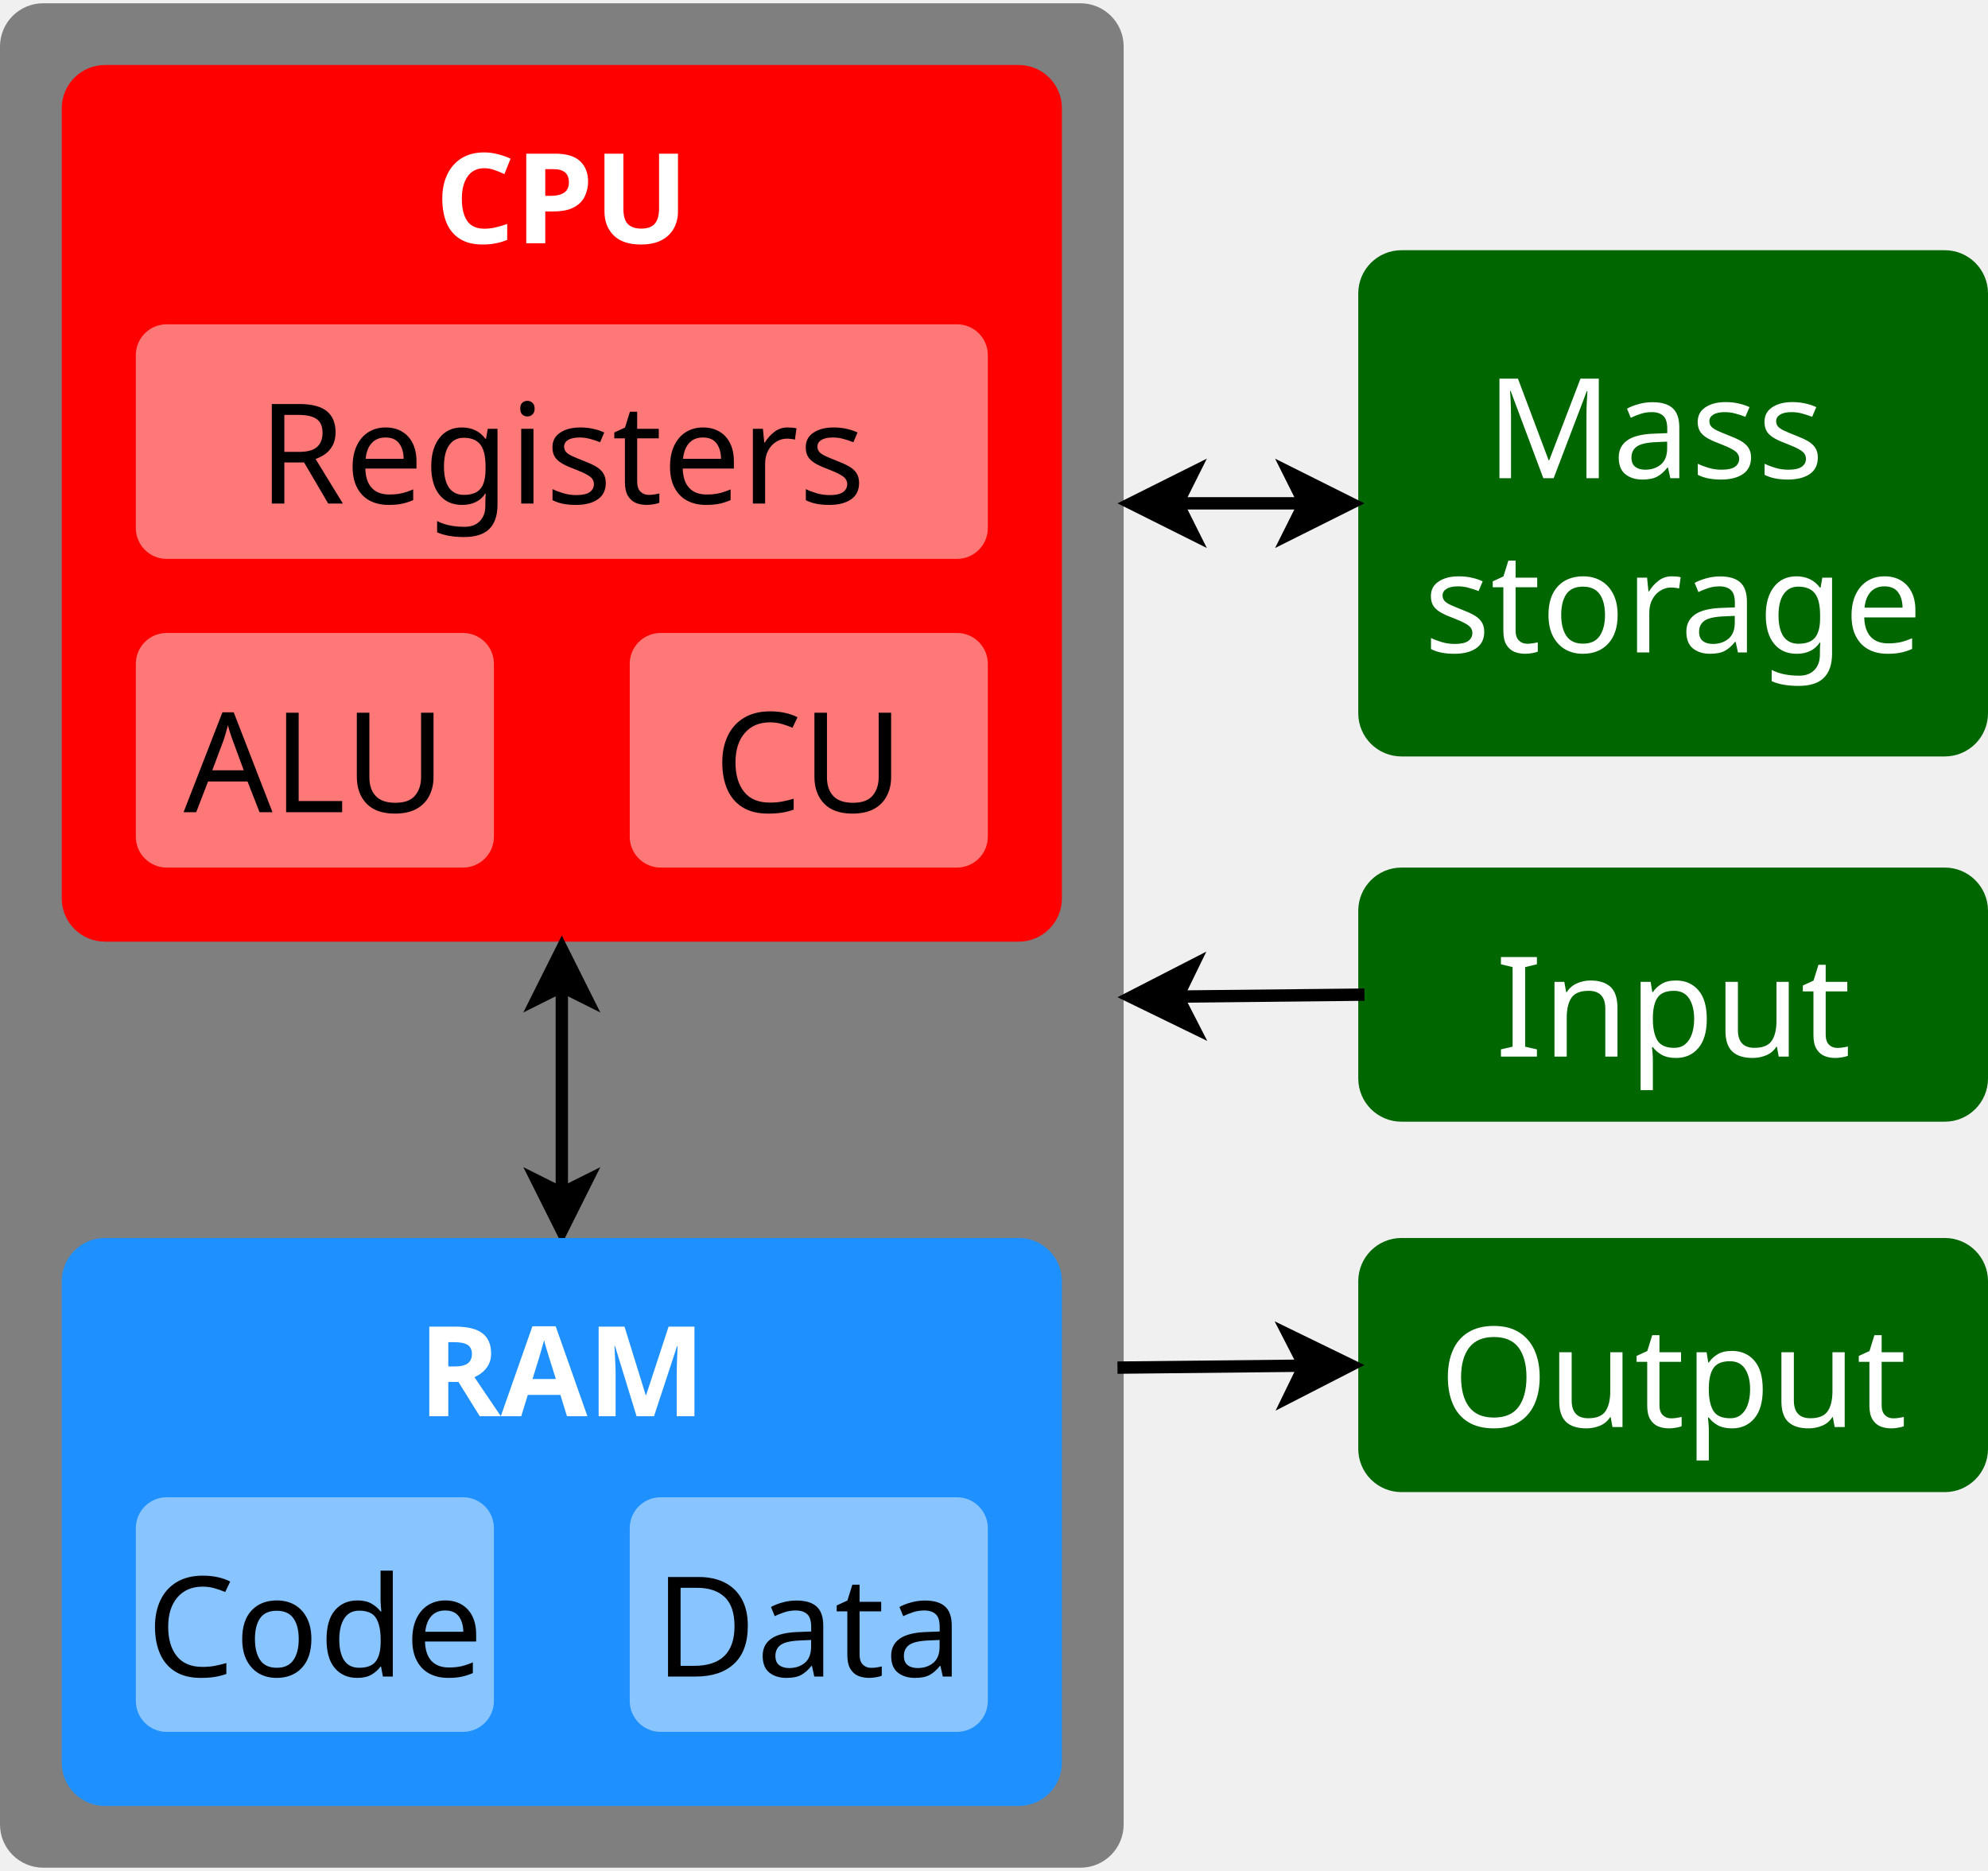
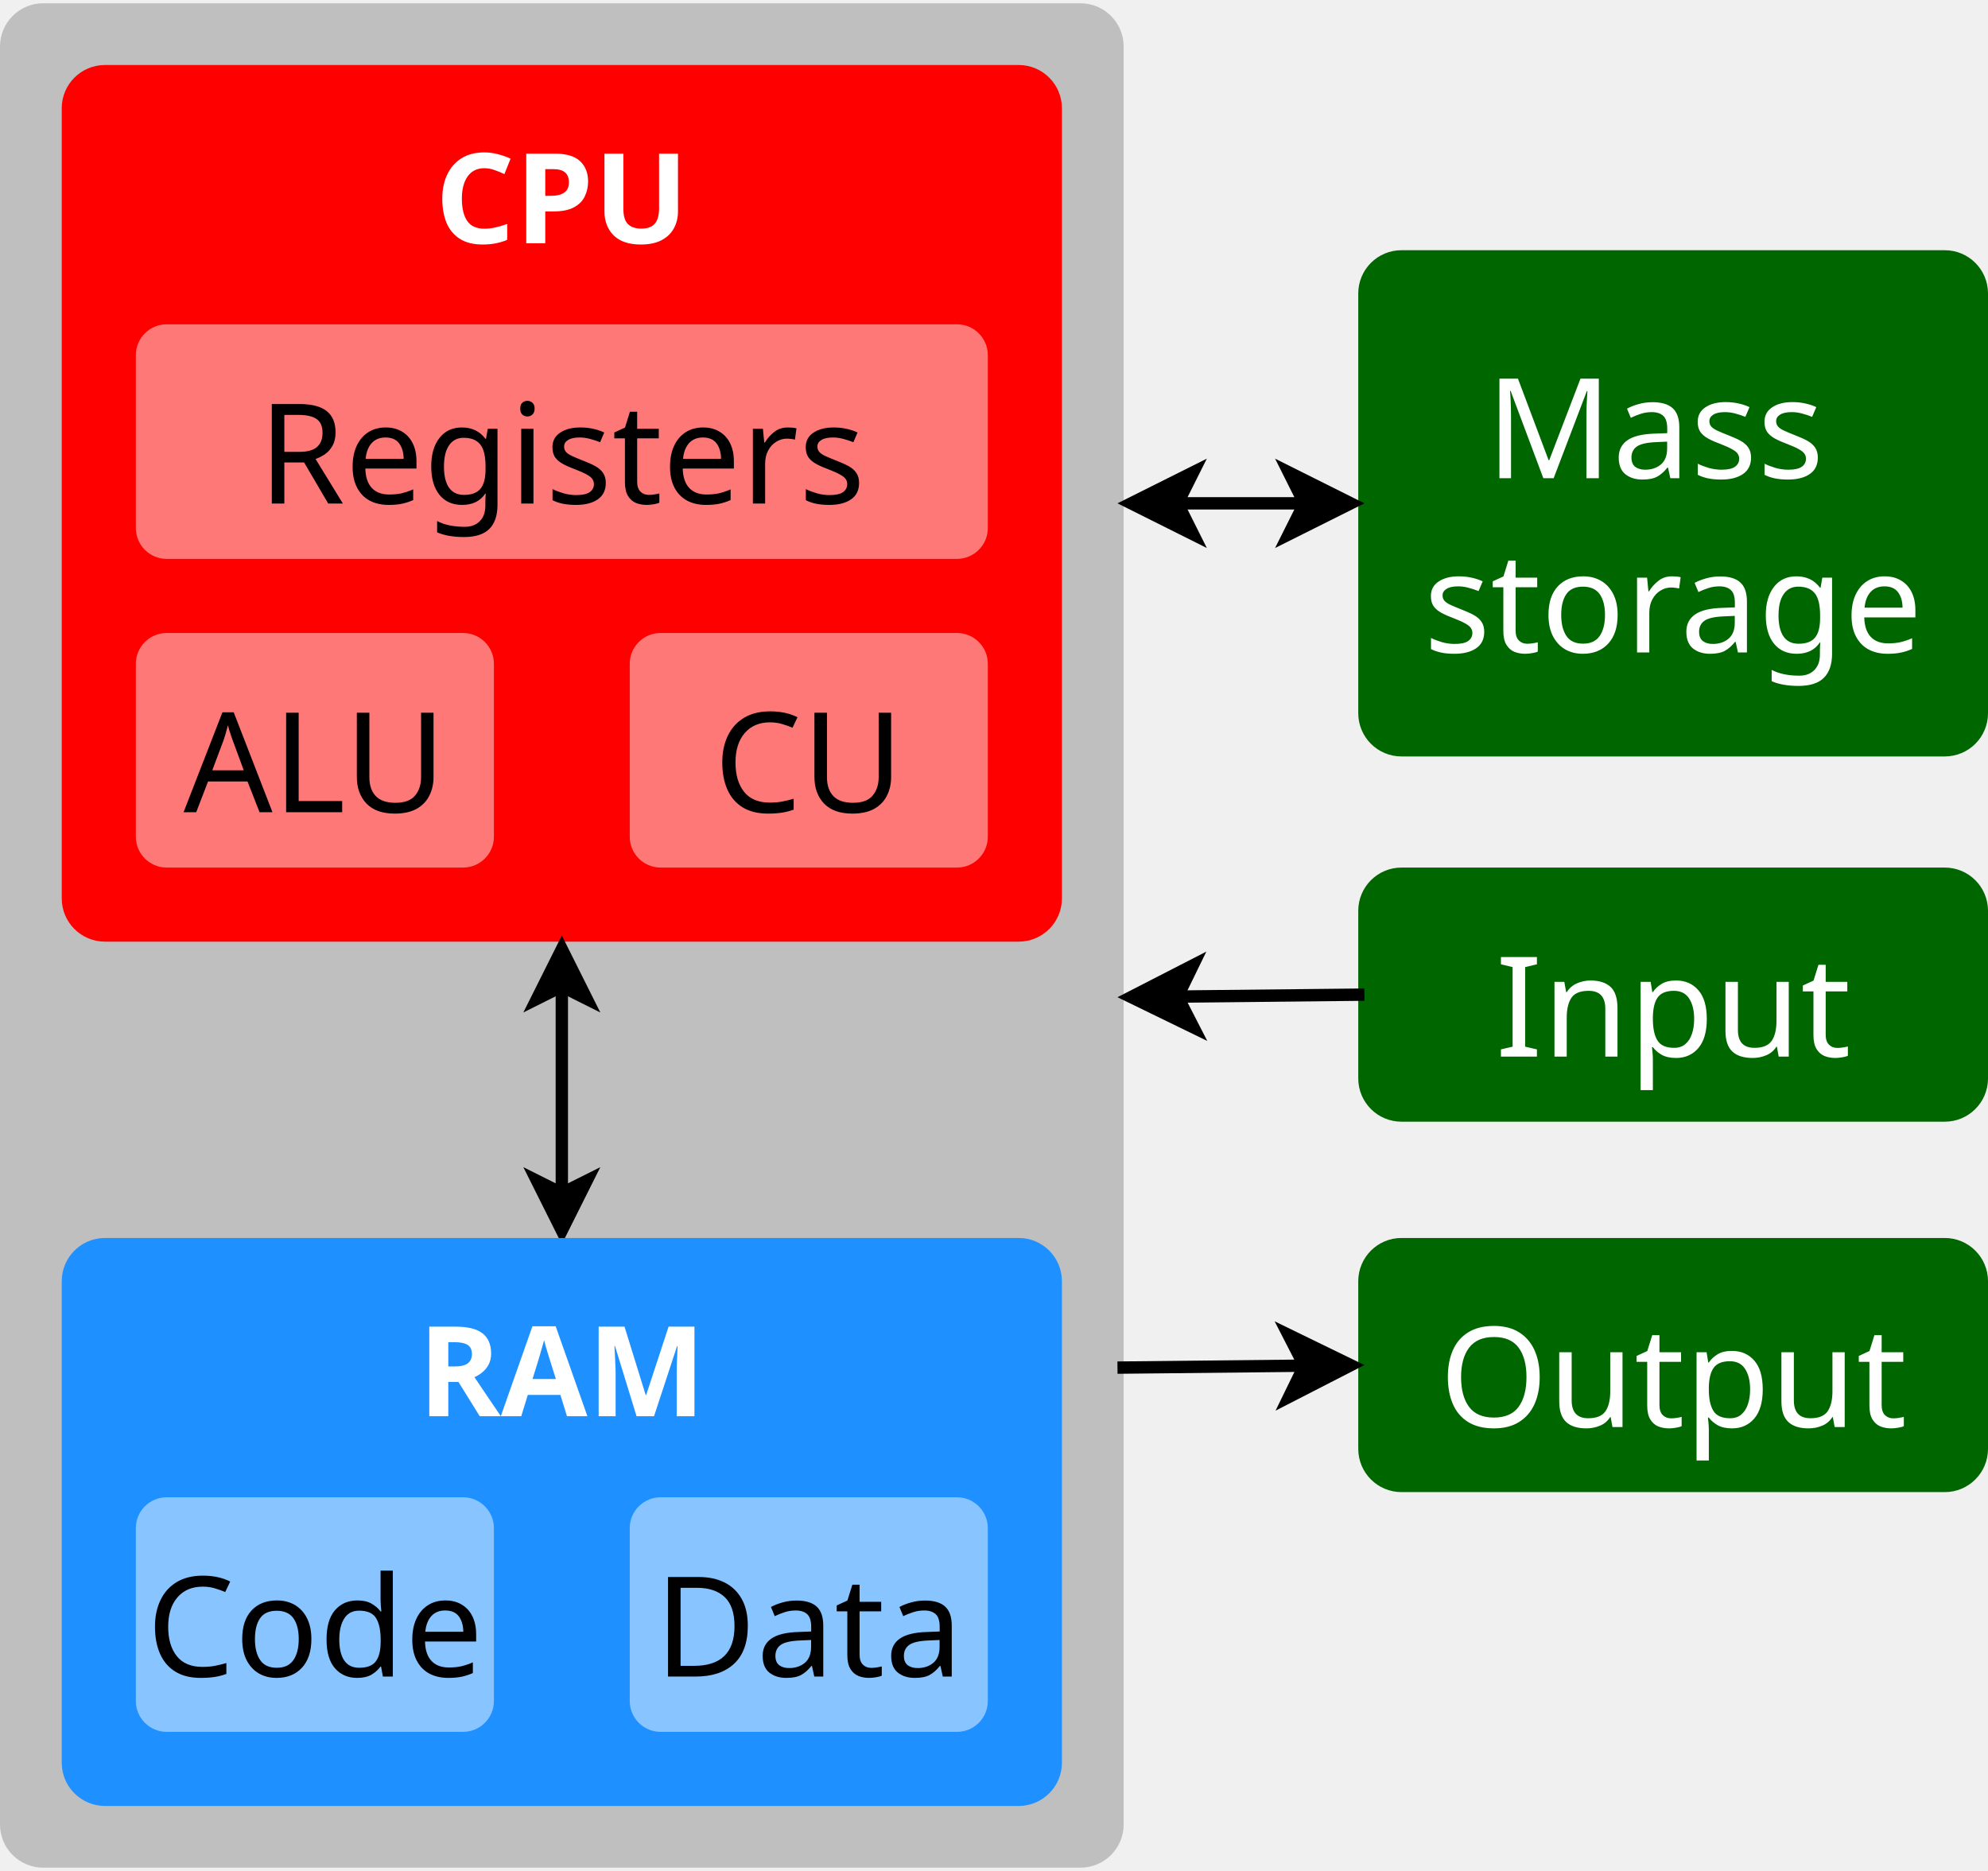
<svg xmlns="http://www.w3.org/2000/svg" width="17cm" height="16cm" viewBox="349 199 322 302">
  <defs />
  <g id="Background" />
  <g id="Background" />
+   <g id="Background" />
  <g id="Background">
-     <rect style="fill: #7f7f7f; fill-opacity: 1; stroke-opacity: 1; stroke-width: 2; stroke-linejoin: round; stroke: #7f7f7f" x="350" y="200" width="180" height="300" rx="6" ry="6" />
+     <rect style="fill: #bfbfbf; fill-opacity: 1; stroke-opacity: 1; stroke-width: 2; stroke-linejoin: round; stroke: #bfbfbf" x="350" y="200" width="180" height="300" rx="6" ry="6" />
    <rect style="fill: #ff0000; fill-opacity: 1; stroke-opacity: 1; stroke-width: 2; stroke-linejoin: round; stroke: #ff0000" x="360" y="210" width="160" height="140" rx="6" ry="6" />
    <g>
      <rect style="fill: #ffffff; fill-opacity: 0.471; stroke-opacity: 1; stroke-width: 2; stroke: #ff0000" x="370" y="300" width="60" height="40" rx="6" ry="6" />
      <text font-size="22.578" style="fill: #000000; fill-opacity: 1; stroke: none;text-anchor:middle;font-family:sans-serif;font-style:normal;font-weight:normal" x="400" y="330.039">
        <tspan x="400" y="330.039">ALU</tspan>
      </text>
    </g>
    <text font-size="20.32" style="fill: #ffffff; fill-opacity: 1; stroke: none;text-anchor:middle;font-family:sans-serif;font-style:normal;font-weight:700" x="440" y="237.875">
      <tspan x="440" y="237.875">CPU</tspan>
    </text>
    <g>
      <line style="fill: none; stroke-opacity: 1; stroke-width: 2; stroke: #000000" x1="440" y1="358.236" x2="440" y2="391.764" />
      <polygon style="fill: #000000; fill-opacity: 1; stroke-opacity: 1; stroke-width: 2; stroke: #000000" fill-rule="evenodd" points="440,352.236 444,360.236 440,358.236 436,360.236 " />
      <polygon style="fill: #000000; fill-opacity: 1; stroke-opacity: 1; stroke-width: 2; stroke: #000000" fill-rule="evenodd" points="440,397.764 436,389.764 440,391.764 444,389.764 " />
    </g>
    <g>
      <rect style="fill: #ffffff; fill-opacity: 0.471; stroke-opacity: 1; stroke-width: 2; stroke: #ff0000" x="370" y="250" width="140" height="40" rx="6" ry="6" />
      <text font-size="22.578" style="fill: #000000; fill-opacity: 1; stroke: none;text-anchor:middle;font-family:sans-serif;font-style:normal;font-weight:normal" x="440" y="280.039">
        <tspan x="440" y="280.039">Registers</tspan>
      </text>
    </g>
    <g>
      <rect style="fill: #ffffff; fill-opacity: 0.471; stroke-opacity: 1; stroke-width: 2; stroke: #ff0000" x="450" y="300" width="60" height="40" rx="6" ry="6" />
      <text font-size="22.578" style="fill: #000000; fill-opacity: 1; stroke: none;text-anchor:middle;font-family:sans-serif;font-style:normal;font-weight:normal" x="480" y="330.039">
        <tspan x="480" y="330.039">CU</tspan>
      </text>
    </g>
    <g>
      <rect style="fill: #1e90ff; fill-opacity: 1; stroke-opacity: 1; stroke-width: 2; stroke: #1e90ff" x="360" y="400" width="160" height="90" rx="6" ry="6" />
      <text font-size="22.578" style="fill: #000000; fill-opacity: 1; stroke: none;text-anchor:middle;font-family:sans-serif;font-style:normal;font-weight:normal" x="440" y="455.039">
        <tspan x="440" y="455.039" />
      </text>
    </g>
    <text font-size="20.32" style="fill: #ffffff; fill-opacity: 1; stroke: none;text-anchor:middle;font-family:sans-serif;font-style:normal;font-weight:700" x="440" y="427.875">
      <tspan x="440" y="427.875">RAM</tspan>
    </text>
    <g>
      <rect style="fill: #ffffff; fill-opacity: 0.471; stroke-opacity: 1; stroke-width: 2; stroke: #1e90ff" x="370" y="440" width="60" height="40" rx="6" ry="6" />
      <text font-size="22.578" style="fill: #000000; fill-opacity: 1; stroke: none;text-anchor:middle;font-family:sans-serif;font-style:normal;font-weight:normal" x="400" y="470.039">
        <tspan x="400" y="470.039">Code</tspan>
      </text>
    </g>
    <g>
      <rect style="fill: #ffffff; fill-opacity: 0.471; stroke-opacity: 1; stroke-width: 2; stroke: #1e90ff" x="450" y="440" width="60" height="40" rx="6" ry="6" />
      <text font-size="22.578" style="fill: #000000; fill-opacity: 1; stroke: none;text-anchor:middle;font-family:sans-serif;font-style:normal;font-weight:normal" x="480" y="470.039">
        <tspan x="480" y="470.039">Data</tspan>
      </text>
    </g>
    <g>
      <rect style="fill: #006600; fill-opacity: 1; stroke-opacity: 1; stroke-width: 2; stroke: #006600" x="570" y="240" width="100" height="80" rx="6" ry="6" />
      <text font-size="22.578" style="fill: #ffffff; fill-opacity: 1; stroke: none;text-anchor:middle;font-family:sans-serif;font-style:normal;font-weight:normal" x="620" y="275.928">
        <tspan x="620" y="275.928">Mass</tspan>
        <tspan x="620" y="304.15">storage</tspan>
      </text>
    </g>
    <g>
      <rect style="fill: #006600; fill-opacity: 1; stroke-opacity: 1; stroke-width: 2; stroke: #006600" x="570" y="340" width="100" height="39.163" rx="6" ry="6" />
      <text font-size="22.578" style="fill: #ffffff; fill-opacity: 1; stroke: none;text-anchor:middle;font-family:sans-serif;font-style:normal;font-weight:normal" x="620" y="369.62">
        <tspan x="620" y="369.62">Input</tspan>
      </text>
    </g>
    <g>
      <rect style="fill: #006600; fill-opacity: 1; stroke-opacity: 1; stroke-width: 2; stroke: #006600" x="570" y="400" width="100" height="39.163" rx="6" ry="6" />
      <text font-size="22.578" style="fill: #ffffff; fill-opacity: 1; stroke: none;text-anchor:middle;font-family:sans-serif;font-style:normal;font-weight:normal" x="620" y="429.62">
        <tspan x="620" y="429.62">Output</tspan>
      </text>
    </g>
    <g>
-       <line style="fill: none; stroke-opacity: 1; stroke-width: 2; stroke: #000000" x1="530" y1="420" x2="560.264" y2="419.683" />
-       <polygon style="fill: #000000; fill-opacity: 1; stroke-opacity: 1; stroke-width: 2; stroke: #000000" fill-rule="evenodd" points="567.764,419.605 557.817,424.709 560.264,419.683 557.712,414.71 " />
+       <line style="fill: none; stroke-opacity: 1; stroke-width: 2; stroke: #000000" x1="530" y1="420" x2="560.264" y2="419.684" />
+       <polygon style="fill: #000000; fill-opacity: 1; stroke-opacity: 1; stroke-width: 2; stroke: #000000" fill-rule="evenodd" points="567.764,419.605 557.817,424.71 560.264,419.684 557.712,414.71 " />
    </g>
    <g>
      <line style="fill: none; stroke-opacity: 1; stroke-width: 2; stroke: #000000" x1="570" y1="359.582" x2="539.736" y2="359.898" />
      <polygon style="fill: #000000; fill-opacity: 1; stroke-opacity: 1; stroke-width: 2; stroke: #000000" fill-rule="evenodd" points="532.236,359.977 542.183,354.872 539.736,359.898 542.288,364.872 " />
    </g>
    <g>
      <line style="fill: none; stroke-opacity: 1; stroke-width: 2; stroke: #000000" x1="560.264" y1="280" x2="539.736" y2="280" />
      <polygon style="fill: #000000; fill-opacity: 1; stroke-opacity: 1; stroke-width: 2; stroke: #000000" fill-rule="evenodd" points="567.764,280 557.764,285 560.264,280 557.764,275 " />
      <polygon style="fill: #000000; fill-opacity: 1; stroke-opacity: 1; stroke-width: 2; stroke: #000000" fill-rule="evenodd" points="532.236,280 542.236,275 539.736,280 542.236,285 " />
    </g>
  </g>
</svg>
